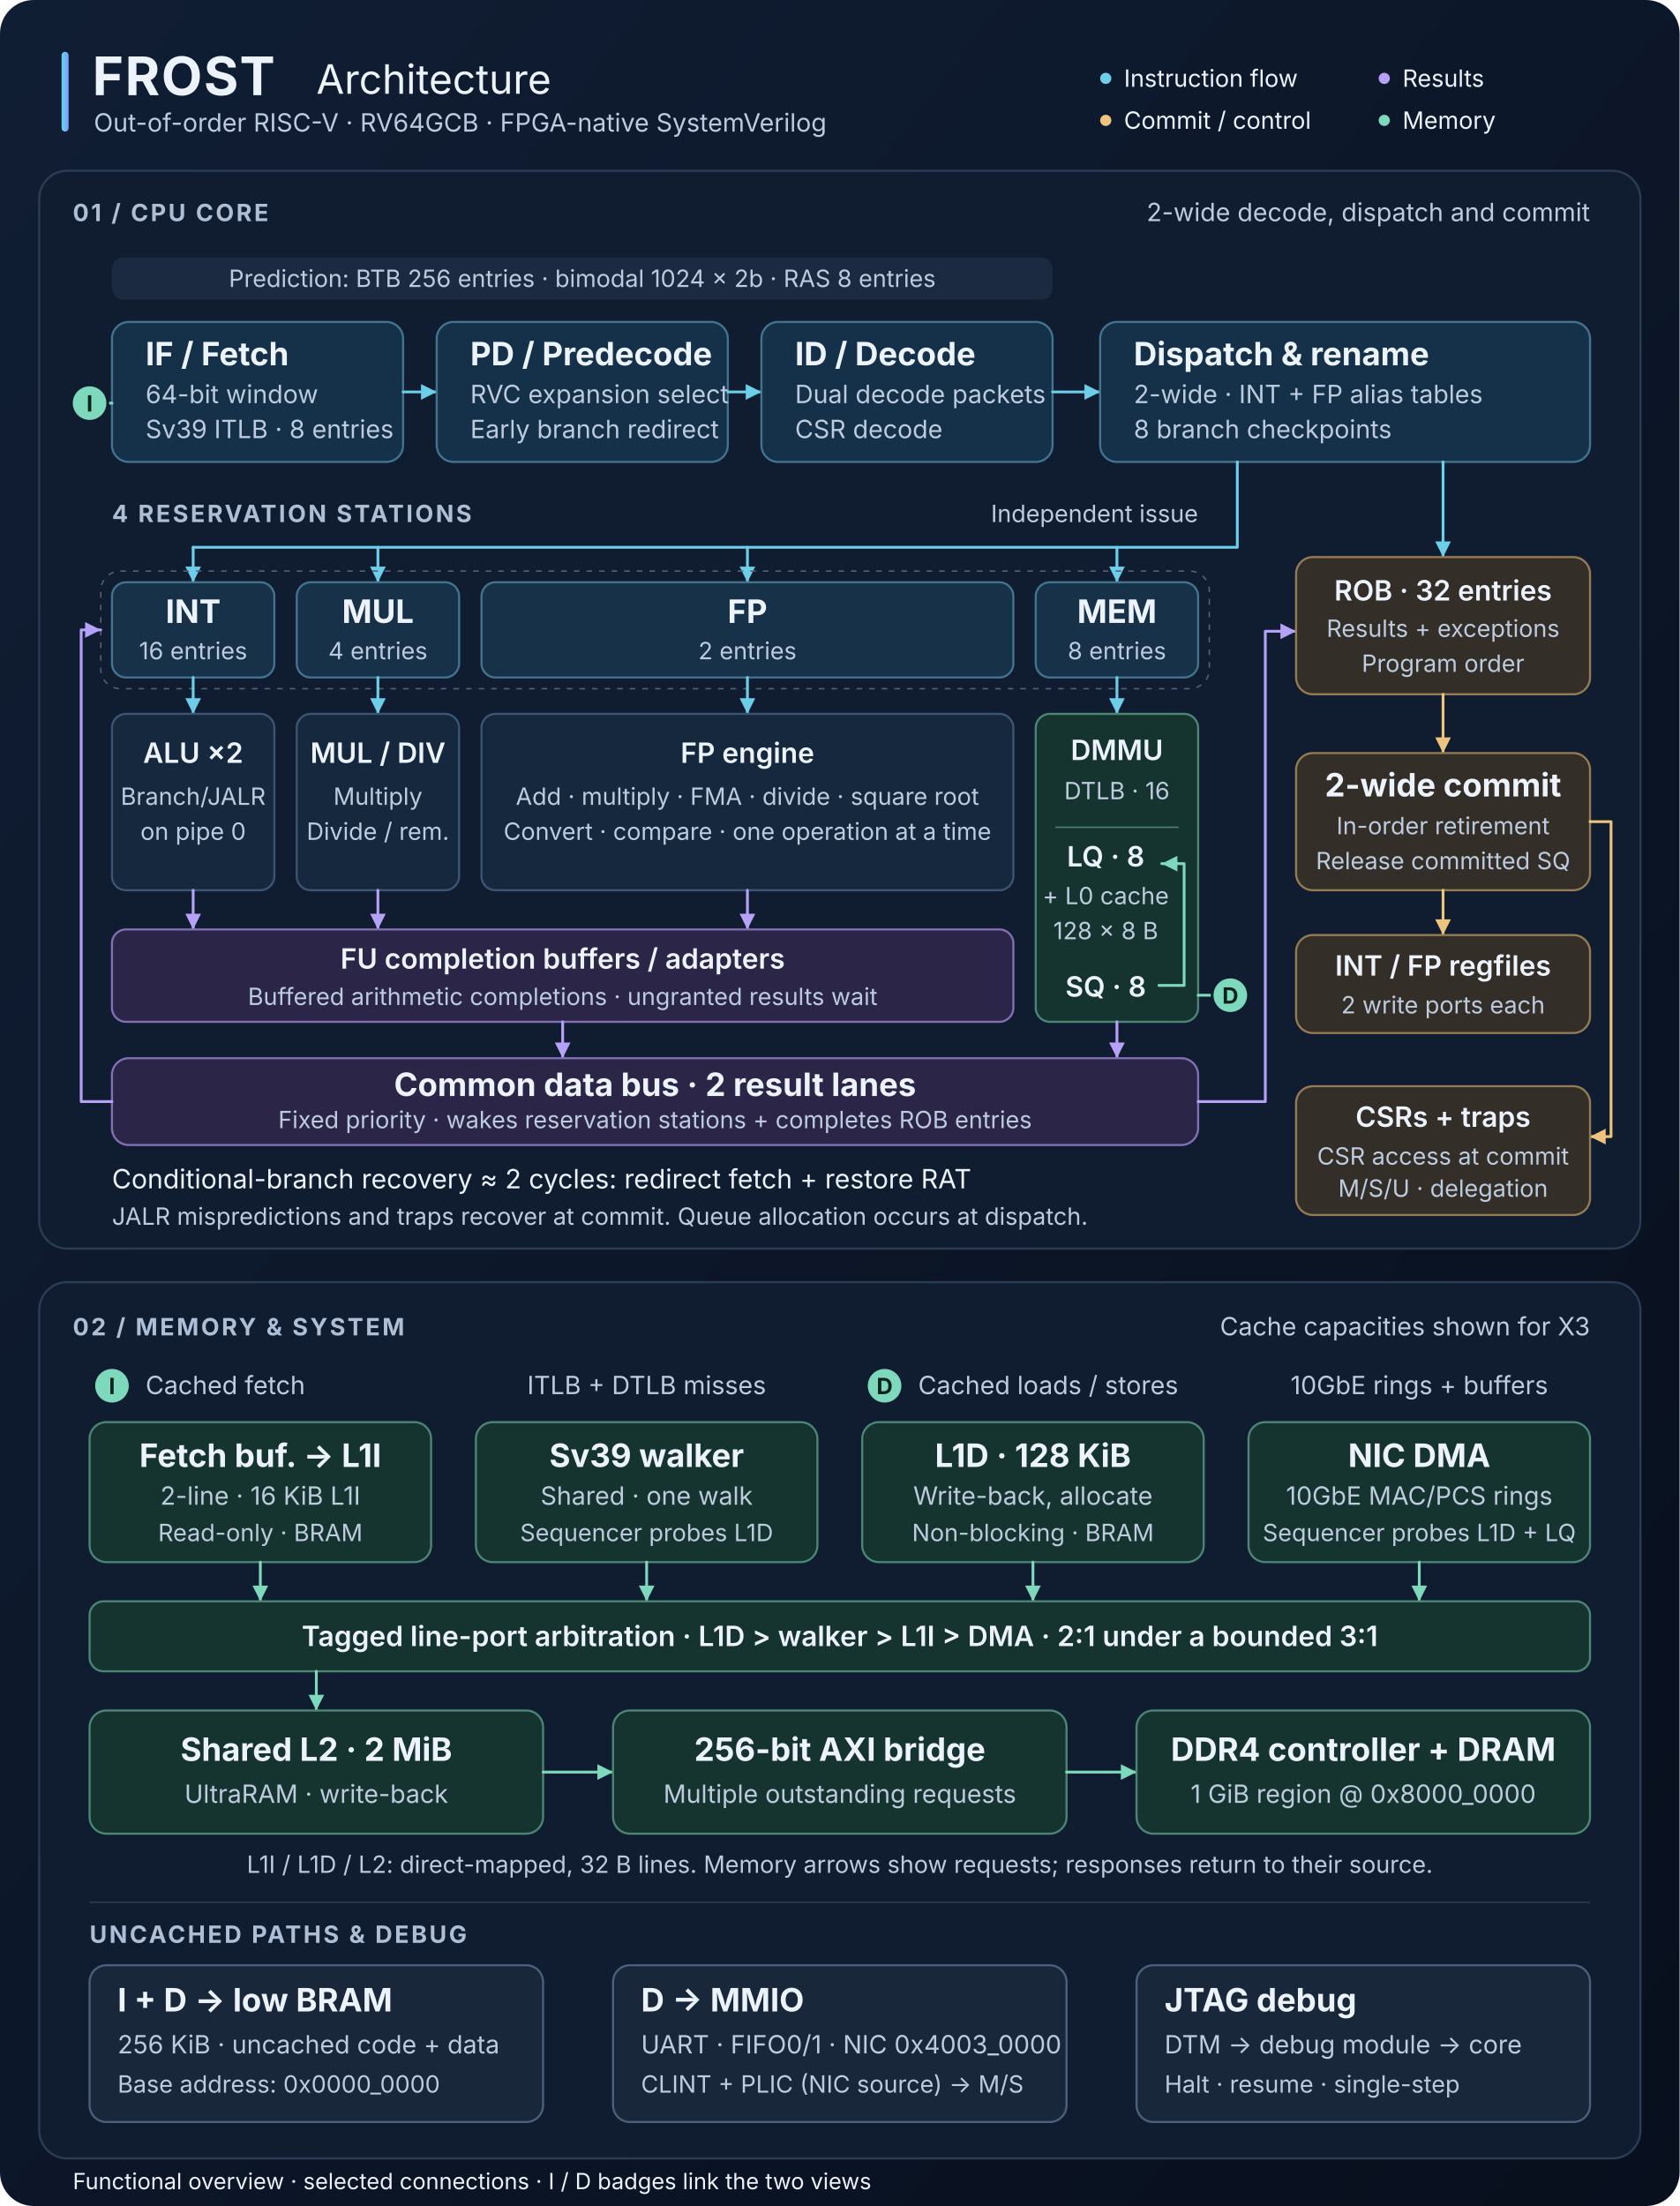
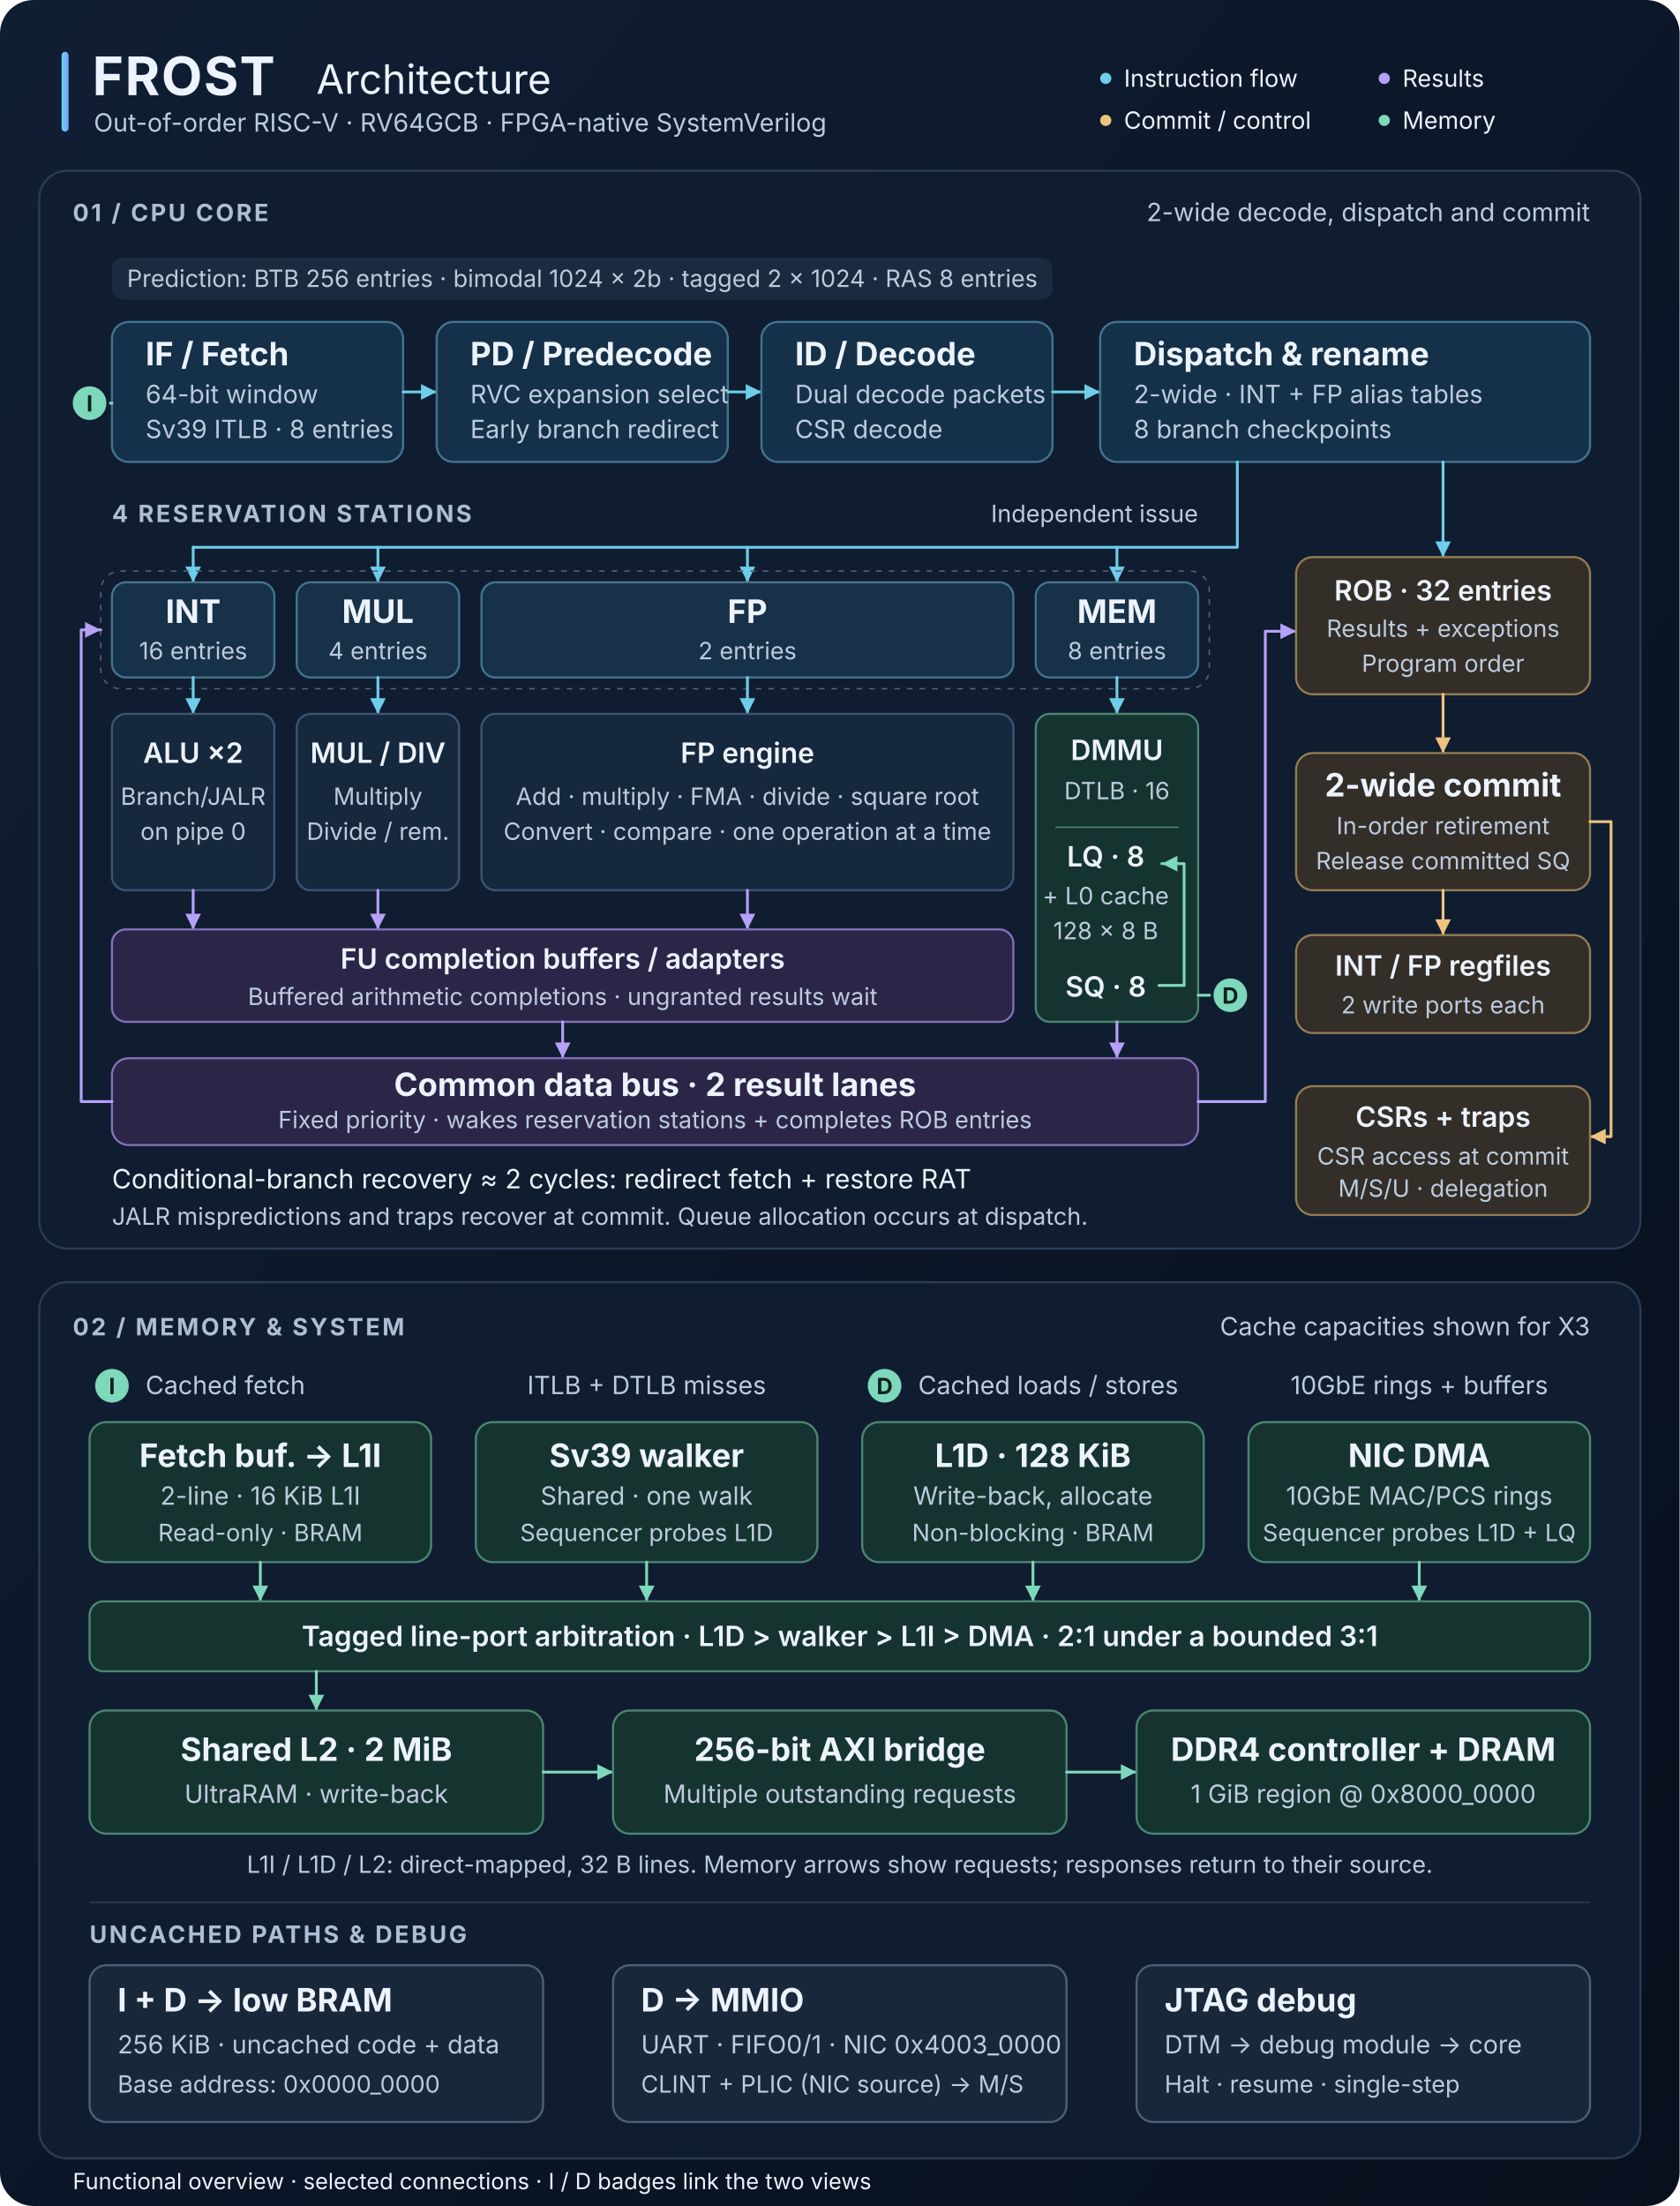
<svg xmlns="http://www.w3.org/2000/svg" width="1200" height="1576" viewBox="0 0 1200 1576" role="img" aria-labelledby="title desc">
  <defs>
    <linearGradient id="background" x2="1" y2="1">
      <stop stop-color="#101e34" />
      <stop offset="1" stop-color="#080f1d" />
    </linearGradient>
    <linearGradient id="header-accent">
      <stop stop-color="#62d8ef" />
      <stop offset="1" stop-color="#7f9cff" />
    </linearGradient>
    <marker id="flow-arrow" viewBox="0 0 10 10" refX="9" refY="5" markerWidth="7" markerHeight="7" orient="auto-start-reverse">
      <path d="M 1 1 L 9 5 L 1 9 Z" fill="#6dcee9" />
    </marker>
    <marker id="result-arrow" viewBox="0 0 10 10" refX="9" refY="5" markerWidth="7" markerHeight="7" orient="auto-start-reverse">
      <path d="M 1 1 L 9 5 L 1 9 Z" fill="#b5a1f8" />
    </marker>
    <marker id="commit-arrow" viewBox="0 0 10 10" refX="9" refY="5" markerWidth="7" markerHeight="7" orient="auto-start-reverse">
      <path d="M 1 1 L 9 5 L 1 9 Z" fill="#edc37d" />
    </marker>
    <marker id="memory-arrow" viewBox="0 0 10 10" refX="9" refY="5" markerWidth="7" markerHeight="7" orient="auto-start-reverse">
      <path d="M 1 1 L 9 5 L 1 9 Z" fill="#7ed8bc" />
    </marker>
    <style>
      text { font-family: -apple-system, BlinkMacSystemFont, "Segoe UI", sans-serif; fill: #edf3fc; }
      .heading { font-size: 23px; font-weight: 650; }
      .label { font-size: 20px; font-weight: 600; }
      .body { font-size: 18px; fill: #bdcbde; }
      .small { font-size: 17px; fill: #bdcbde; }
      .section { font-size: 17px; font-weight: 650; letter-spacing: 1.6px; fill: #adbed5; }
      .center { text-anchor: middle; }
      .panel { fill: #101d30; stroke: #2b3c55; stroke-width: 1.5; }
      .front { fill: #153149; stroke: #42748f; stroke-width: 1.5; }
      .station { fill: #173148; stroke: #42748f; stroke-width: 1.5; }
      .execution { fill: #16283d; stroke: #3b5573; stroke-width: 1.5; }
      .result { fill: #2b2547; stroke: #8270b7; stroke-width: 1.5; }
      .retire { fill: #332e27; stroke: #947b54; stroke-width: 1.5; }
      .memory { fill: #16342f; stroke: #4b8674; stroke-width: 1.5; }
      .system { fill: #19273b; stroke: #4b607a; stroke-width: 1.5; }
      .flow { fill: none; stroke: #6dcee9; stroke-width: 2; stroke-linejoin: round; stroke-linecap: round; }
      .broadcast { fill: none; stroke: #b5a1f8; stroke-width: 2; stroke-linejoin: round; stroke-linecap: round; }
      .commit { fill: none; stroke: #edc37d; stroke-width: 2; stroke-linejoin: round; stroke-linecap: round; }
      .memlink { fill: none; stroke: #7ed8bc; stroke-width: 2; stroke-linejoin: round; stroke-linecap: round; }
      .port { fill: #7ed8bc; stroke: #101d30; stroke-width: 2; }
      .port-text { font-size: 16px; font-weight: 750; fill: #0a221c; text-anchor: middle; }
    </style>
  </defs>
  <rect width="1200" height="1576" rx="24" fill="url(#background)" />
  <rect x="44" y="37" width="5" height="57" rx="2.5" fill="url(#header-accent)" />
  <text x="66" y="68" font-size="38" font-weight="750" letter-spacing="1">FROST</text>
  <text x="226" y="67" font-size="29" fill="#cbd8eb">Architecture</text>
  <text x="67" y="94" class="body">Out-of-order RISC-V · RV64GCB · FPGA-native SystemVerilog</text>
  <g class="small">
    <circle cx="790" cy="56" r="4" fill="#6dcee9" />
    <text x="803" y="62">Instruction flow</text>
    <circle cx="989" cy="56" r="4" fill="#b5a1f8" />
    <text x="1002" y="62">Results</text>
    <circle cx="790" cy="86" r="4" fill="#edc37d" />
    <text x="803" y="92">Commit / control</text>
    <circle cx="989" cy="86" r="4" fill="#7ed8bc" />
    <text x="1002" y="92">Memory</text>
  </g>
  <rect x="28" y="122" width="1144" height="770" rx="20" class="panel" />
  <text x="52" y="158" class="section">01 / CPU CORE</text>
  <text x="1136" y="158" class="body" text-anchor="end">2-wide decode, dispatch and commit</text>
  <rect x="80" y="184" width="672" height="30" rx="8" fill="#1b2a40" />
-   <text x="416" y="205" class="small center">Prediction: BTB 256 entries · bimodal 1024 × 2b · RAS 8 entries</text>
+   <text x="416" y="205" class="small center">Prediction: BTB 256 entries · bimodal 1024 × 2b · tagged 2 × 1024 · RAS 8 entries</text>
  <g id="front-end">
    <rect x="80" y="230" width="208" height="100" rx="12" class="front" />
    <text x="104" y="261" class="heading">IF / Fetch</text>
    <text x="104" y="288" class="body">64-bit window</text>
    <text x="104" y="313" class="body">Sv39 ITLB · 8 entries</text>
    <path d="M 288 280 H 312" class="flow" marker-end="url(#flow-arrow)" />
    <rect x="312" y="230" width="208" height="100" rx="12" class="front" />
    <text x="336" y="261" class="heading">PD / Predecode</text>
    <text x="336" y="288" class="body">RVC expansion select</text>
    <text x="336" y="313" class="body">Early branch redirect</text>
    <path d="M 520 280 H 544" class="flow" marker-end="url(#flow-arrow)" />
    <rect x="544" y="230" width="208" height="100" rx="12" class="front" />
    <text x="568" y="261" class="heading">ID / Decode</text>
    <text x="568" y="288" class="body">Dual decode packets</text>
    <text x="568" y="313" class="body">CSR decode</text>
    <path d="M 752 280 H 786" class="flow" marker-end="url(#flow-arrow)" />
    <rect x="786" y="230" width="350" height="100" rx="12" class="front" />
    <text x="810" y="261" class="heading">Dispatch &amp; rename</text>
    <text x="810" y="288" class="body">2-wide · INT + FP alias tables</text>
    <text x="810" y="313" class="body">8 branch checkpoints</text>
    <path d="M 80 288 H 65" class="memlink" />
    <circle cx="64" cy="288" r="13" class="port" />
    <text x="64" y="294" class="port-text">I</text>
  </g>
  <text x="80" y="373" class="section">4 RESERVATION STATIONS</text>
  <text x="856" y="373" class="small" text-anchor="end">Independent issue</text>
  <path d="M 884 330 V 391 H 138" class="flow" />
  <path d="M 1031 330 V 398" class="flow" marker-end="url(#flow-arrow)" />
  <g class="flow" marker-end="url(#flow-arrow)">
    <path d="M 138 391 V 416" />
    <path d="M 270 391 V 416" />
    <path d="M 534 391 V 416" />
    <path d="M 798 391 V 416" />
  </g>
  <rect x="72" y="408" width="792" height="84" rx="14" fill="none" stroke="#54617c" stroke-dasharray="4 5" />
  <g id="reservation-stations" class="center">
    <rect x="80" y="416" width="116" height="68" rx="10" class="station" />
    <text x="138" y="445" class="heading">INT</text>
    <text x="138" y="471" class="small">16 entries</text>
    <rect x="212" y="416" width="116" height="68" rx="10" class="station" />
    <text x="270" y="445" class="heading">MUL</text>
    <text x="270" y="471" class="small">4 entries</text>
    <rect x="344" y="416" width="380" height="68" rx="10" class="station" />
    <text x="534" y="445" class="heading">FP</text>
    <text x="534" y="471" class="small">2 entries</text>
    <rect x="740" y="416" width="116" height="68" rx="10" class="station" />
    <text x="798" y="445" class="heading">MEM</text>
    <text x="798" y="471" class="small">8 entries</text>
  </g>
  <g class="flow" marker-end="url(#flow-arrow)">
    <path d="M 138 484 V 510" />
    <path d="M 270 484 V 510" />
    <path d="M 534 484 V 510" />
    <path d="M 798 484 V 510" />
  </g>
  <g id="execution" class="center">
    <rect x="80" y="510" width="116" height="126" rx="10" class="execution" />
    <text x="138" y="545" class="label">ALU ×2</text>
    <text x="138" y="575" class="small">Branch/JALR</text>
    <text x="138" y="600" class="small">on pipe 0</text>
    <rect x="212" y="510" width="116" height="126" rx="10" class="execution" />
    <text x="270" y="545" class="label">MUL / DIV</text>
    <text x="270" y="575" class="small">Multiply</text>
    <text x="270" y="600" class="small">Divide / rem.</text>
    <rect x="344" y="510" width="380" height="126" rx="10" class="execution" />
    <text x="534" y="545" class="label">FP engine</text>
    <text x="534" y="575" class="small">Add · multiply · FMA · divide · square root</text>
    <text x="534" y="600" class="small">Convert · compare · one operation at a time</text>
    <rect x="740" y="510" width="116" height="220" rx="10" class="memory" />
    <text x="798" y="543" class="label">DMMU</text>
    <text x="798" y="571" class="small">DTLB · 16</text>
    <path d="M 754 591 H 842" stroke="#4b8674" />
    <text x="790" y="619" class="label">LQ · 8</text>
    <text x="790" y="646" class="small">+ L0 cache</text>
    <text x="790" y="671" class="small">128 × 8 B</text>
    <text x="790" y="712" class="label">SQ · 8</text>
    <path d="M 828 704 H 846 V 617 H 830" class="memlink" marker-end="url(#memory-arrow)" />
  </g>
  <path d="M 856 711 H 879" class="memlink" />
  <circle cx="879" cy="711" r="13" class="port" />
  <text x="879" y="717" class="port-text">D</text>
  <g class="broadcast" marker-end="url(#result-arrow)">
    <path d="M 138 636 V 664" />
    <path d="M 270 636 V 664" />
    <path d="M 534 636 V 664" />
  </g>
  <rect x="80" y="664" width="644" height="66" rx="10" class="result" />
  <text x="402" y="692" class="label center">FU completion buffers / adapters</text>
  <text x="402" y="718" class="small center">Buffered arithmetic completions · ungranted results wait</text>
  <path d="M 402 730 V 756" class="broadcast" marker-end="url(#result-arrow)" />
  <path d="M 798 730 V 756" class="broadcast" marker-end="url(#result-arrow)" />
  <rect x="80" y="756" width="776" height="62" rx="12" class="result" />
  <text x="468" y="783" class="heading center">Common data bus · 2 result lanes</text>
  <text x="468" y="806" class="small center">Fixed priority · wakes reservation stations + completes ROB entries</text>
  <path d="M 80 787 H 58 V 450 H 72" class="broadcast" marker-end="url(#result-arrow)" />
  <path d="M 856 787 H 904 V 451 H 926" class="broadcast" marker-end="url(#result-arrow)" />
  <g id="retirement" class="center">
    <rect x="926" y="398" width="210" height="98" rx="12" class="retire" />
    <text x="1031" y="429" class="label">ROB · 32 entries</text>
    <text x="1031" y="455" class="small">Results + exceptions</text>
    <text x="1031" y="480" class="small">Program order</text>
    <path d="M 1031 496 V 538" class="commit" marker-end="url(#commit-arrow)" />
    <rect x="926" y="538" width="210" height="98" rx="12" class="retire" />
    <text x="1031" y="569" class="heading">2-wide commit</text>
    <text x="1031" y="596" class="small">In-order retirement</text>
    <text x="1031" y="621" class="small">Release committed SQ</text>
    <path d="M 1031 636 V 668" class="commit" marker-end="url(#commit-arrow)" />
    <rect x="926" y="668" width="210" height="70" rx="12" class="retire" />
    <text x="1031" y="697" class="label">INT / FP regfiles</text>
    <text x="1031" y="724" class="small">2 write ports each</text>
    <path d="M 1136 587 H 1151 V 812 H 1136" class="commit" marker-end="url(#commit-arrow)" />
    <rect x="926" y="776" width="210" height="92" rx="12" class="retire" />
    <text x="1031" y="805" class="label">CSRs + traps</text>
    <text x="1031" y="832" class="small">CSR access at commit</text>
    <text x="1031" y="855" class="small">M/S/U · delegation</text>
  </g>
  <text x="80" y="849" font-size="19" fill="#edc37d">Conditional-branch recovery ≈ 2 cycles: redirect fetch + restore RAT</text>
  <text x="80" y="875" class="small">JALR mispredictions and traps recover at commit. Queue allocation occurs at dispatch.</text>
  <rect x="28" y="916" width="1144" height="626" rx="20" class="panel" />
  <text x="52" y="954" class="section">02 / MEMORY &amp; SYSTEM</text>
  <text x="1136" y="954" class="body" text-anchor="end">Cache capacities shown for X3</text>
  <circle cx="80" cy="990" r="13" class="port" />
  <text x="80" y="996" class="port-text">I</text>
  <text x="104" y="996" class="body">Cached fetch</text>
  <text x="462" y="996" class="body center">ITLB + DTLB misses</text>
  <circle cx="632" cy="990" r="13" class="port" />
  <text x="632" y="996" class="port-text">D</text>
  <text x="656" y="996" class="body">Cached loads / stores</text>
  <text x="1014" y="996" class="body center">10GbE rings + buffers</text>
  <g id="l1-and-walker" class="center">
    <rect x="64" y="1016" width="244" height="100" rx="12" class="memory" />
    <text x="186" y="1048" class="heading">Fetch buf. → L1I</text>
    <text x="186" y="1075" class="body">2-line · 16 KiB L1I</text>
    <text x="186" y="1101" class="small">Read-only · BRAM</text>
    <rect x="340" y="1016" width="244" height="100" rx="12" class="memory" />
    <text x="462" y="1048" class="heading">Sv39 walker</text>
    <text x="462" y="1075" class="body">Shared · one walk</text>
    <text x="462" y="1101" class="small">Sequencer probes L1D</text>
    <rect x="616" y="1016" width="244" height="100" rx="12" class="memory" />
    <text x="738" y="1048" class="heading">L1D · 128 KiB</text>
    <text x="738" y="1075" class="body">Write-back, allocate</text>
    <text x="738" y="1101" class="small">Non-blocking · BRAM</text>
    <rect x="892" y="1016" width="244" height="100" rx="12" class="memory" />
    <text x="1014" y="1048" class="heading">NIC DMA</text>
    <text x="1014" y="1075" class="body">10GbE MAC/PCS rings</text>
    <text x="1014" y="1101" class="small">Sequencer probes L1D + LQ</text>
  </g>
  <g class="memlink" marker-end="url(#memory-arrow)">
    <path d="M 186 1116 V 1144" />
    <path d="M 462 1116 V 1144" />
    <path d="M 738 1116 V 1144" />
    <path d="M 1014 1116 V 1144" />
  </g>
  <rect x="64" y="1144" width="1072" height="50" rx="10" class="memory" />
  <text x="600" y="1176" class="label center">Tagged line-port arbitration · L1D &gt; walker &gt; L1I &gt; DMA · 2:1 under a bounded 3:1</text>
  <path d="M 226 1194 V 1222" class="memlink" marker-end="url(#memory-arrow)" />
  <g id="l2-and-ddr" class="center">
    <rect x="64" y="1222" width="324" height="88" rx="12" class="memory" />
    <text x="226" y="1258" class="heading">Shared L2 · 2 MiB</text>
    <text x="226" y="1288" class="body">UltraRAM · write-back</text>
    <path d="M 388 1266 H 438" class="memlink" marker-end="url(#memory-arrow)" />
    <rect x="438" y="1222" width="324" height="88" rx="12" class="memory" />
    <text x="600" y="1258" class="heading">256-bit AXI bridge</text>
    <text x="600" y="1288" class="body">Multiple outstanding requests</text>
    <path d="M 762 1266 H 812" class="memlink" marker-end="url(#memory-arrow)" />
    <rect x="812" y="1222" width="324" height="88" rx="12" class="memory" />
    <text x="974" y="1258" class="heading">DDR4 controller + DRAM</text>
    <text x="974" y="1288" class="body">1 GiB region @ 0x8000_0000</text>
  </g>
  <text x="600" y="1338" class="small center">L1I / L1D / L2: direct-mapped, 32 B lines. Memory arrows show requests; responses return to their source.</text>
  <path d="M 64 1359 H 1136" stroke="#2b3c55" />
  <text x="64" y="1388" class="section">UNCACHED PATHS &amp; DEBUG</text>
  <g id="system-services">
    <rect x="64" y="1404" width="324" height="112" rx="12" class="system" />
    <text x="84" y="1437" class="heading">I + D → low BRAM</text>
    <text x="84" y="1467" class="body">256 KiB · uncached code + data</text>
    <text x="84" y="1495" class="small">Base address: 0x0000_0000</text>
    <rect x="438" y="1404" width="324" height="112" rx="12" class="system" />
    <text x="458" y="1437" class="heading">D → MMIO</text>
    <text x="458" y="1467" class="body">UART · FIFO0/1 · NIC 0x4003_0000</text>
    <text x="458" y="1495" class="small">CLINT + PLIC (NIC source) → M/S</text>
    <rect x="812" y="1404" width="324" height="112" rx="12" class="system" />
    <text x="832" y="1437" class="heading">JTAG debug</text>
    <text x="832" y="1467" class="body">DTM → debug module → core</text>
    <text x="832" y="1495" class="small">Halt · resume · single-step</text>
  </g>
  <text x="52" y="1564" font-size="16" fill="#a9bad0">Functional overview · selected connections · I / D badges link the two views</text>
</svg>
